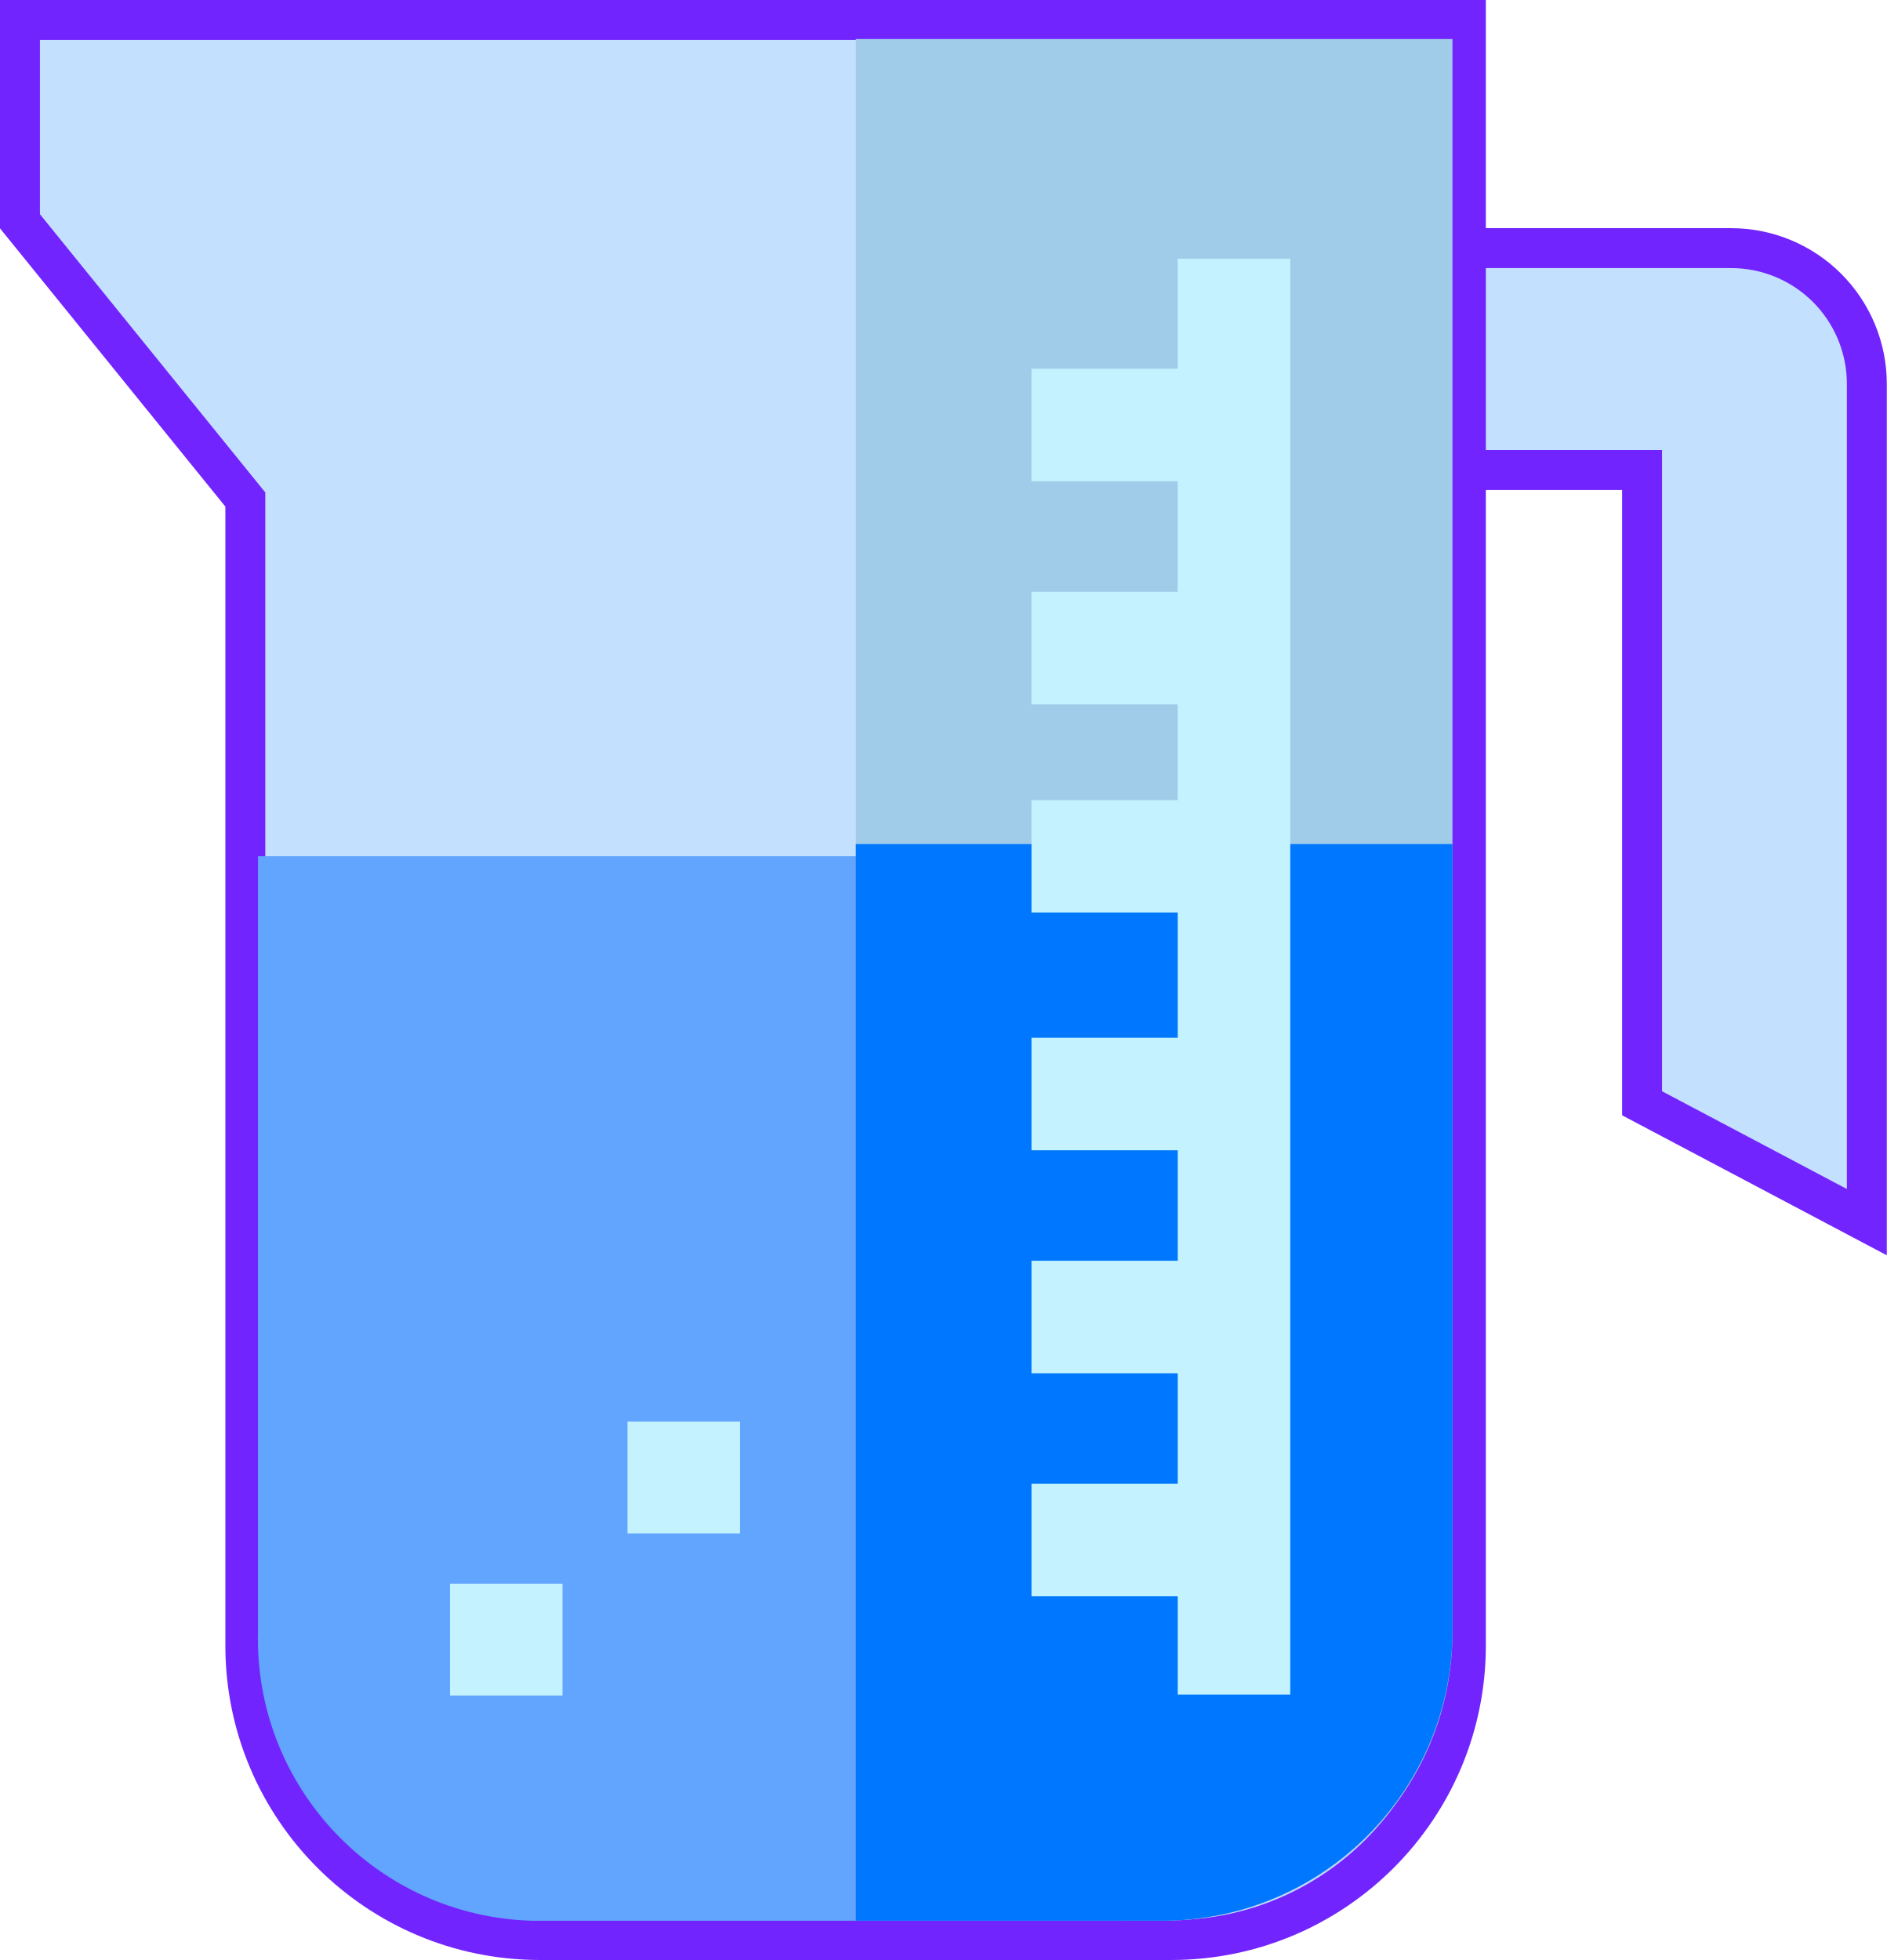
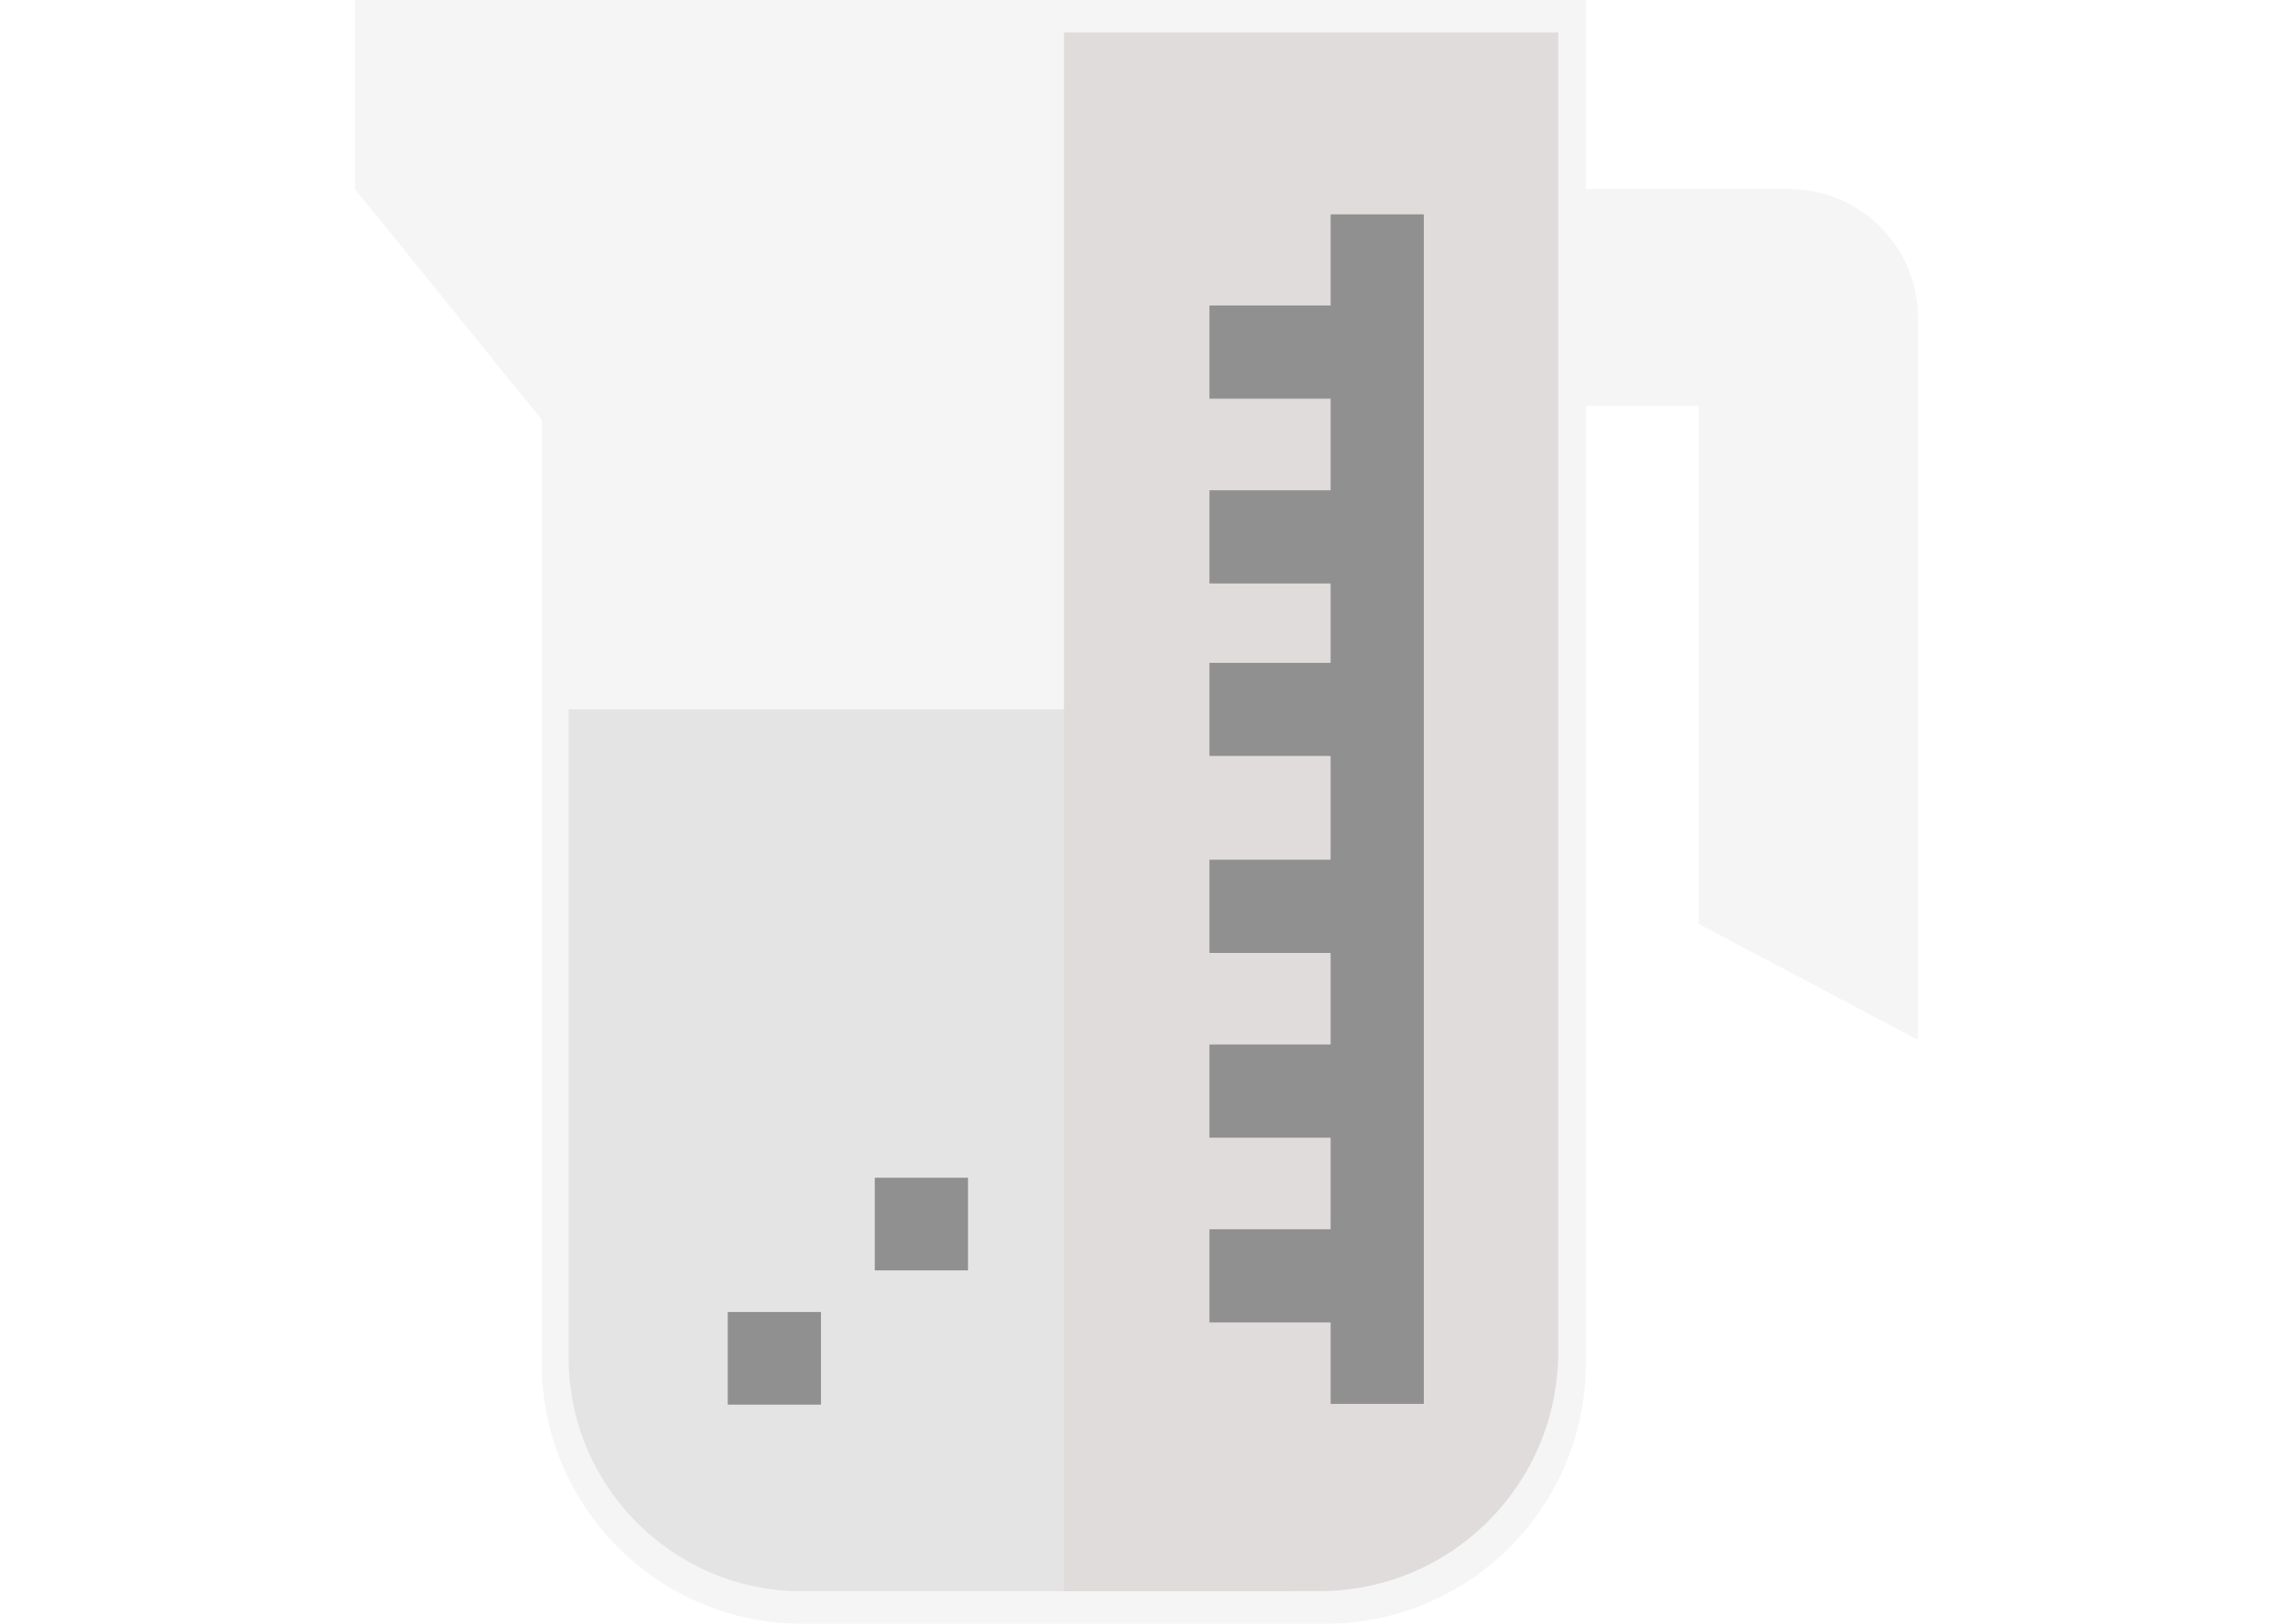
- <svg xmlns="http://www.w3.org/2000/svg" width="47.256" height="49.087" viewBox="0 0 47.256 49.087">
+ <svg xmlns="http://www.w3.org/2000/svg" width="70px" height="50px" viewBox="0 0 47.256 49.087">
  <defs>
-     <style>.a{fill:#c4e0ff;stroke:#7224ff;}.b{fill:#a0ccea;}.c{fill:#62a5ff;}.d{fill:#07f;}.e{fill:#c4f3ff;}</style>
+     <style>.a{fill:#f5f5f5;stroke:#f5f5f5;}.b{fill:#e4e4e4;}.c{fill:#e0dcdc;}.d{fill:#919090;}</style>
  </defs>
  <g transform="translate(-9.25 0.5)">
    <path class="a" d="M384.755,60.84h-8.421l.228,5.557h5.969v15.86l5.629,2.977V64.245A3.4,3.4,0,0,0,384.755,60.84Z" transform="translate(-332.154 -55.126)" />
    <path class="a" d="M45.964,0V40.716a7.379,7.379,0,0,1-7.37,7.371H22.765a7.379,7.379,0,0,1-7.371-7.371V12.01L9.75,5.042V0Z" transform="translate(0)" />
-     <path class="b" d="M247.593,0V39.9a7.224,7.224,0,0,1-7.208,7.224H232.65V0Z" transform="translate(-201.965 0.478)" />
-     <path class="c" d="M98.319,223v19.42a7.067,7.067,0,0,1-6.864,7.24H76.714a7.067,7.067,0,0,1-6.864-7.24V223Z" transform="translate(-54.139 -202.056)" />
-     <path class="d" d="M247.593,223v19.642a7.274,7.274,0,0,1-7.208,7.322H232.65V223Z" transform="translate(-201.965 -202.361)" />
+     <path class="b" d="M98.319,223v19.42a7.067,7.067,0,0,1-6.864,7.24H76.714a7.067,7.067,0,0,1-6.864-7.24V223Z" transform="translate(-54.139 -202.056)" />
+     <path class="c" d="M247.593,0V39.9a7.224,7.224,0,0,1-7.208,7.224H232.65V0Z" transform="translate(-201.965 0.478)" />
    <g transform="translate(20.52 5.98)">
-       <path class="e" d="M283.153,63.667v2.755H279.49V69.24h3.663v2.768H279.49v2.818h3.663v2.4H279.49V80.04h3.663v3.137H279.49v2.818h3.663v2.767H279.49V91.58h3.663v2.768H279.49v2.818h3.663v2.462h2.818V63.667Z" transform="translate(-264.926 -63.667)" />
-       <path class="e" d="M124.417,416.981h2.818v2.8h-2.818Z" transform="translate(-124.417 -383.798)" />
-       <path class="e" d="M171.75,373.8h2.818v2.8H171.75Z" transform="translate(-167.304 -344.676)" />
+       <path class="d" d="M283.153,63.667v2.755H279.49V69.24h3.663v2.768H279.49v2.818h3.663v2.4H279.49V80.04h3.663v3.137H279.49v2.818h3.663v2.767H279.49V91.58h3.663v2.768H279.49v2.818h3.663v2.462h2.818V63.667Z" transform="translate(-264.926 -63.667)" />
+       <path class="d" d="M124.417,416.981h2.818v2.8h-2.818Z" transform="translate(-124.417 -383.798)" />
+       <path class="d" d="M171.75,373.8h2.818v2.8H171.75Z" transform="translate(-167.304 -344.676)" />
    </g>
  </g>
</svg>
